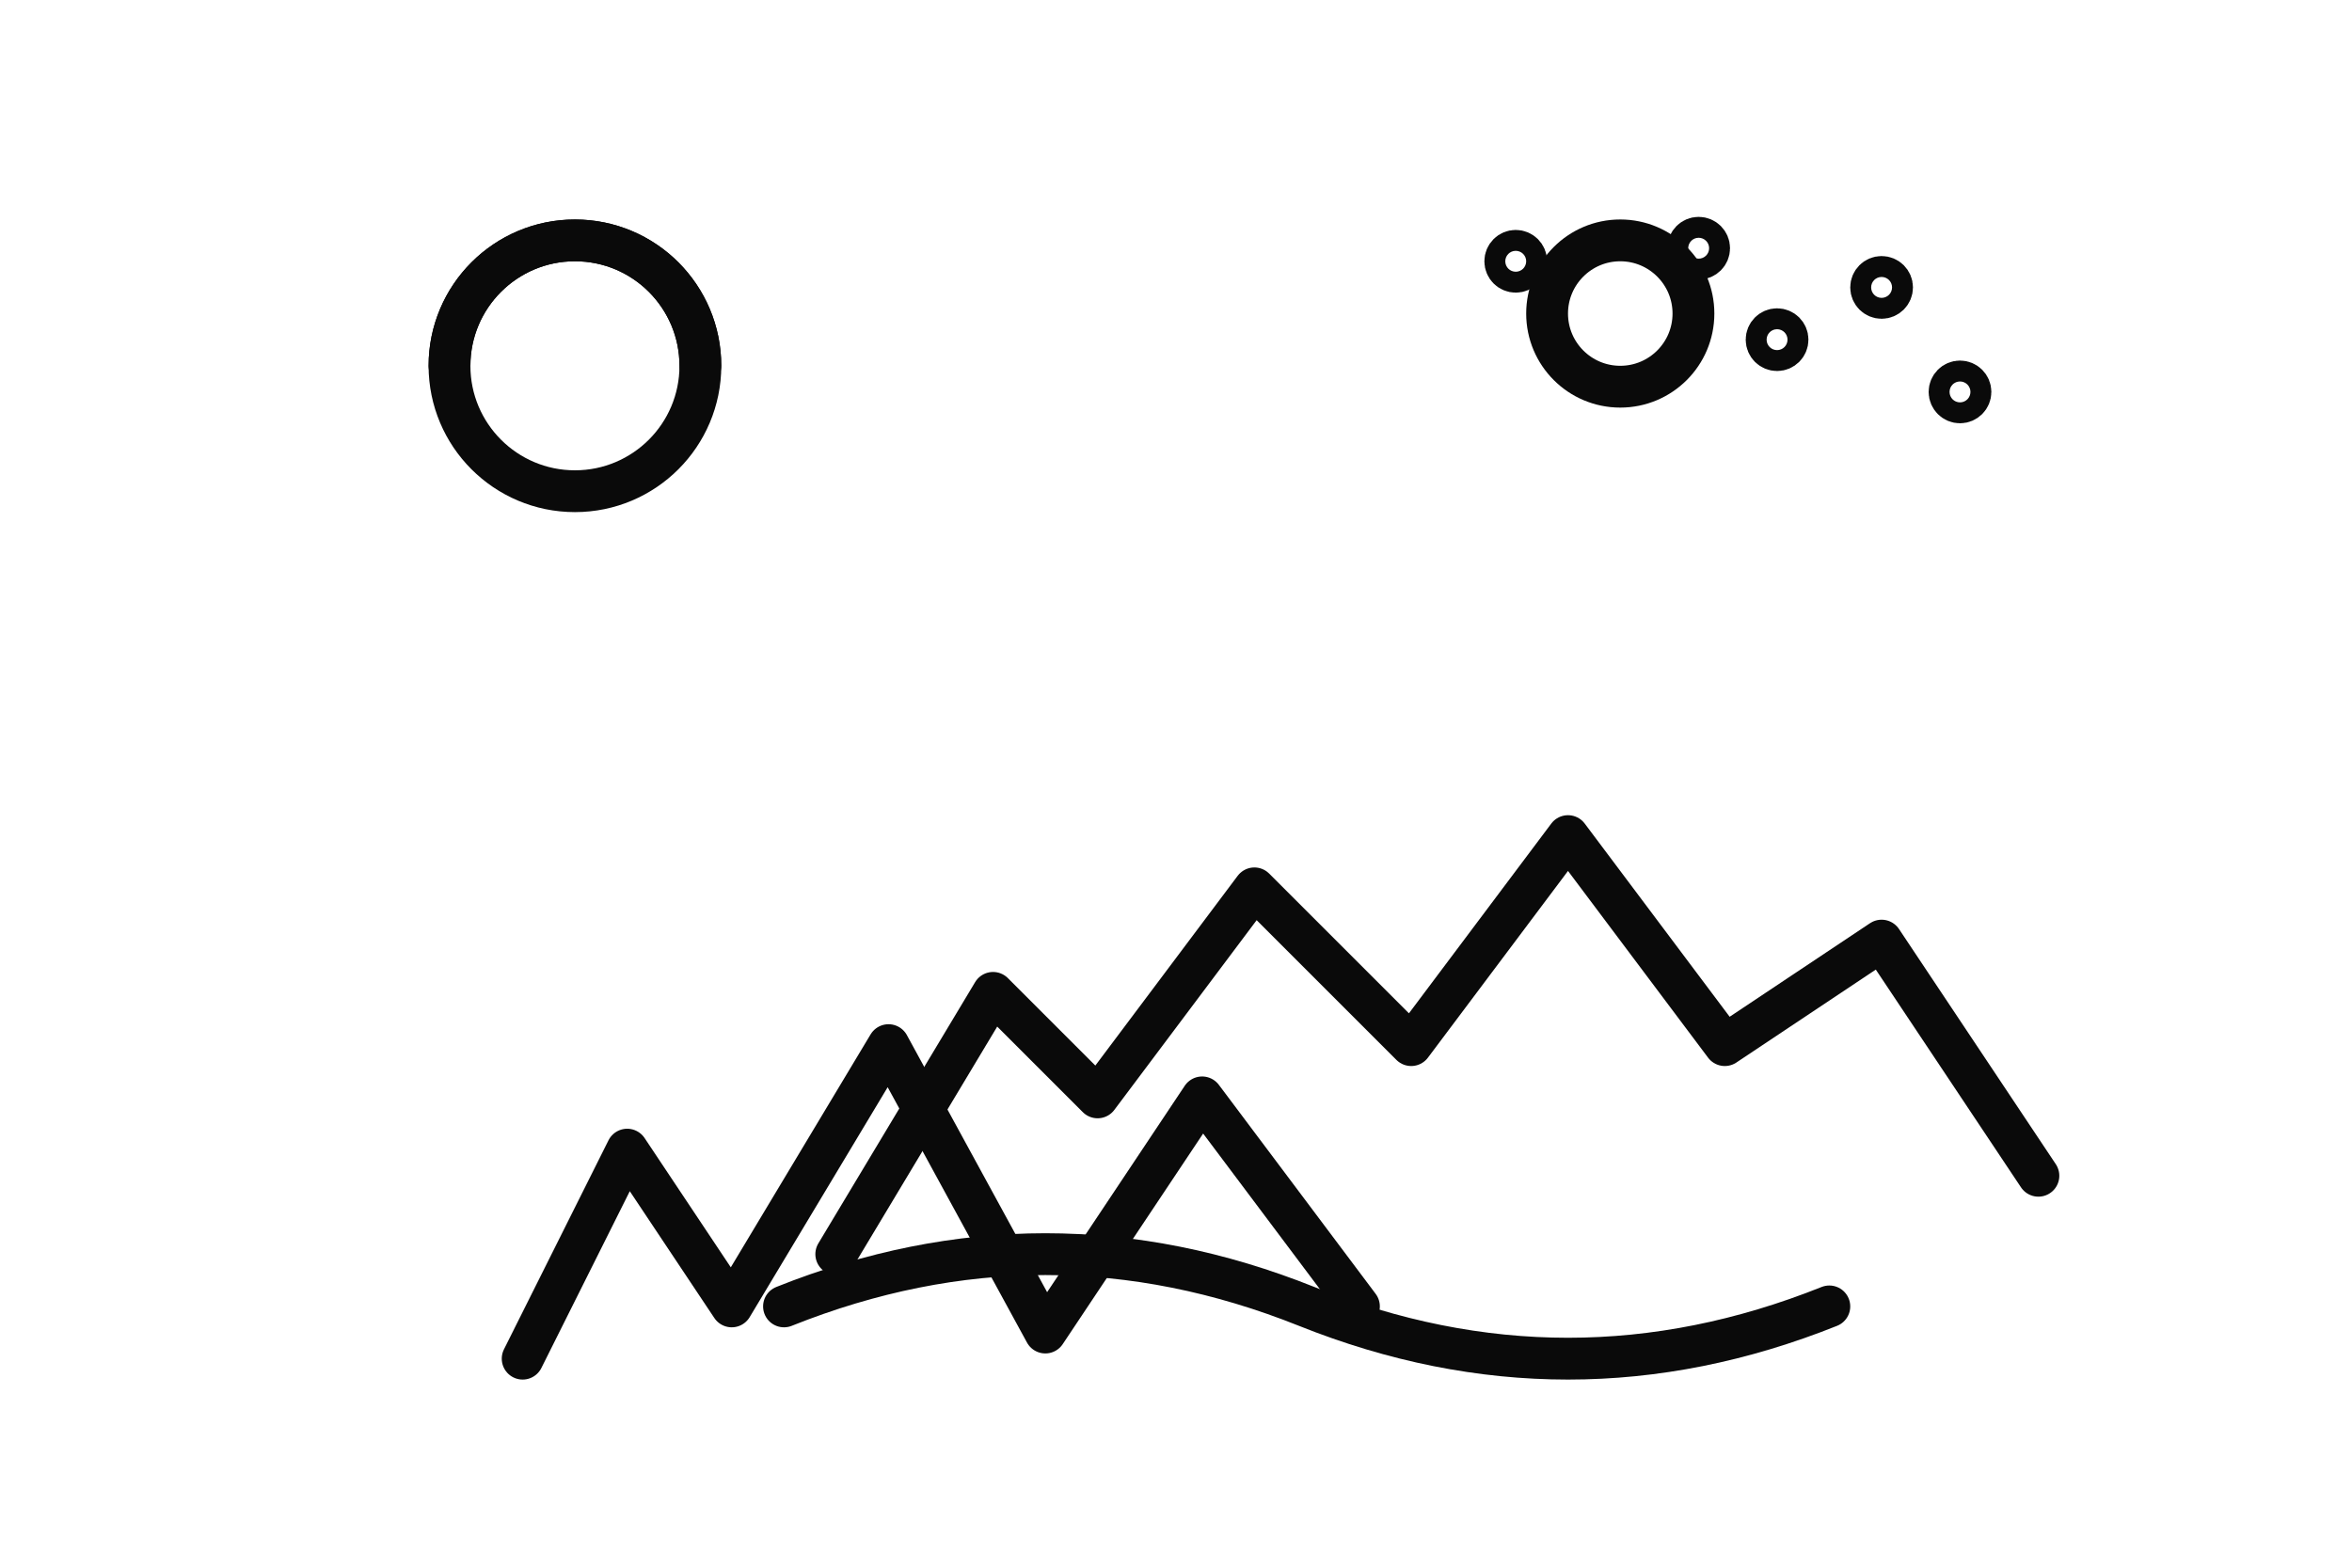
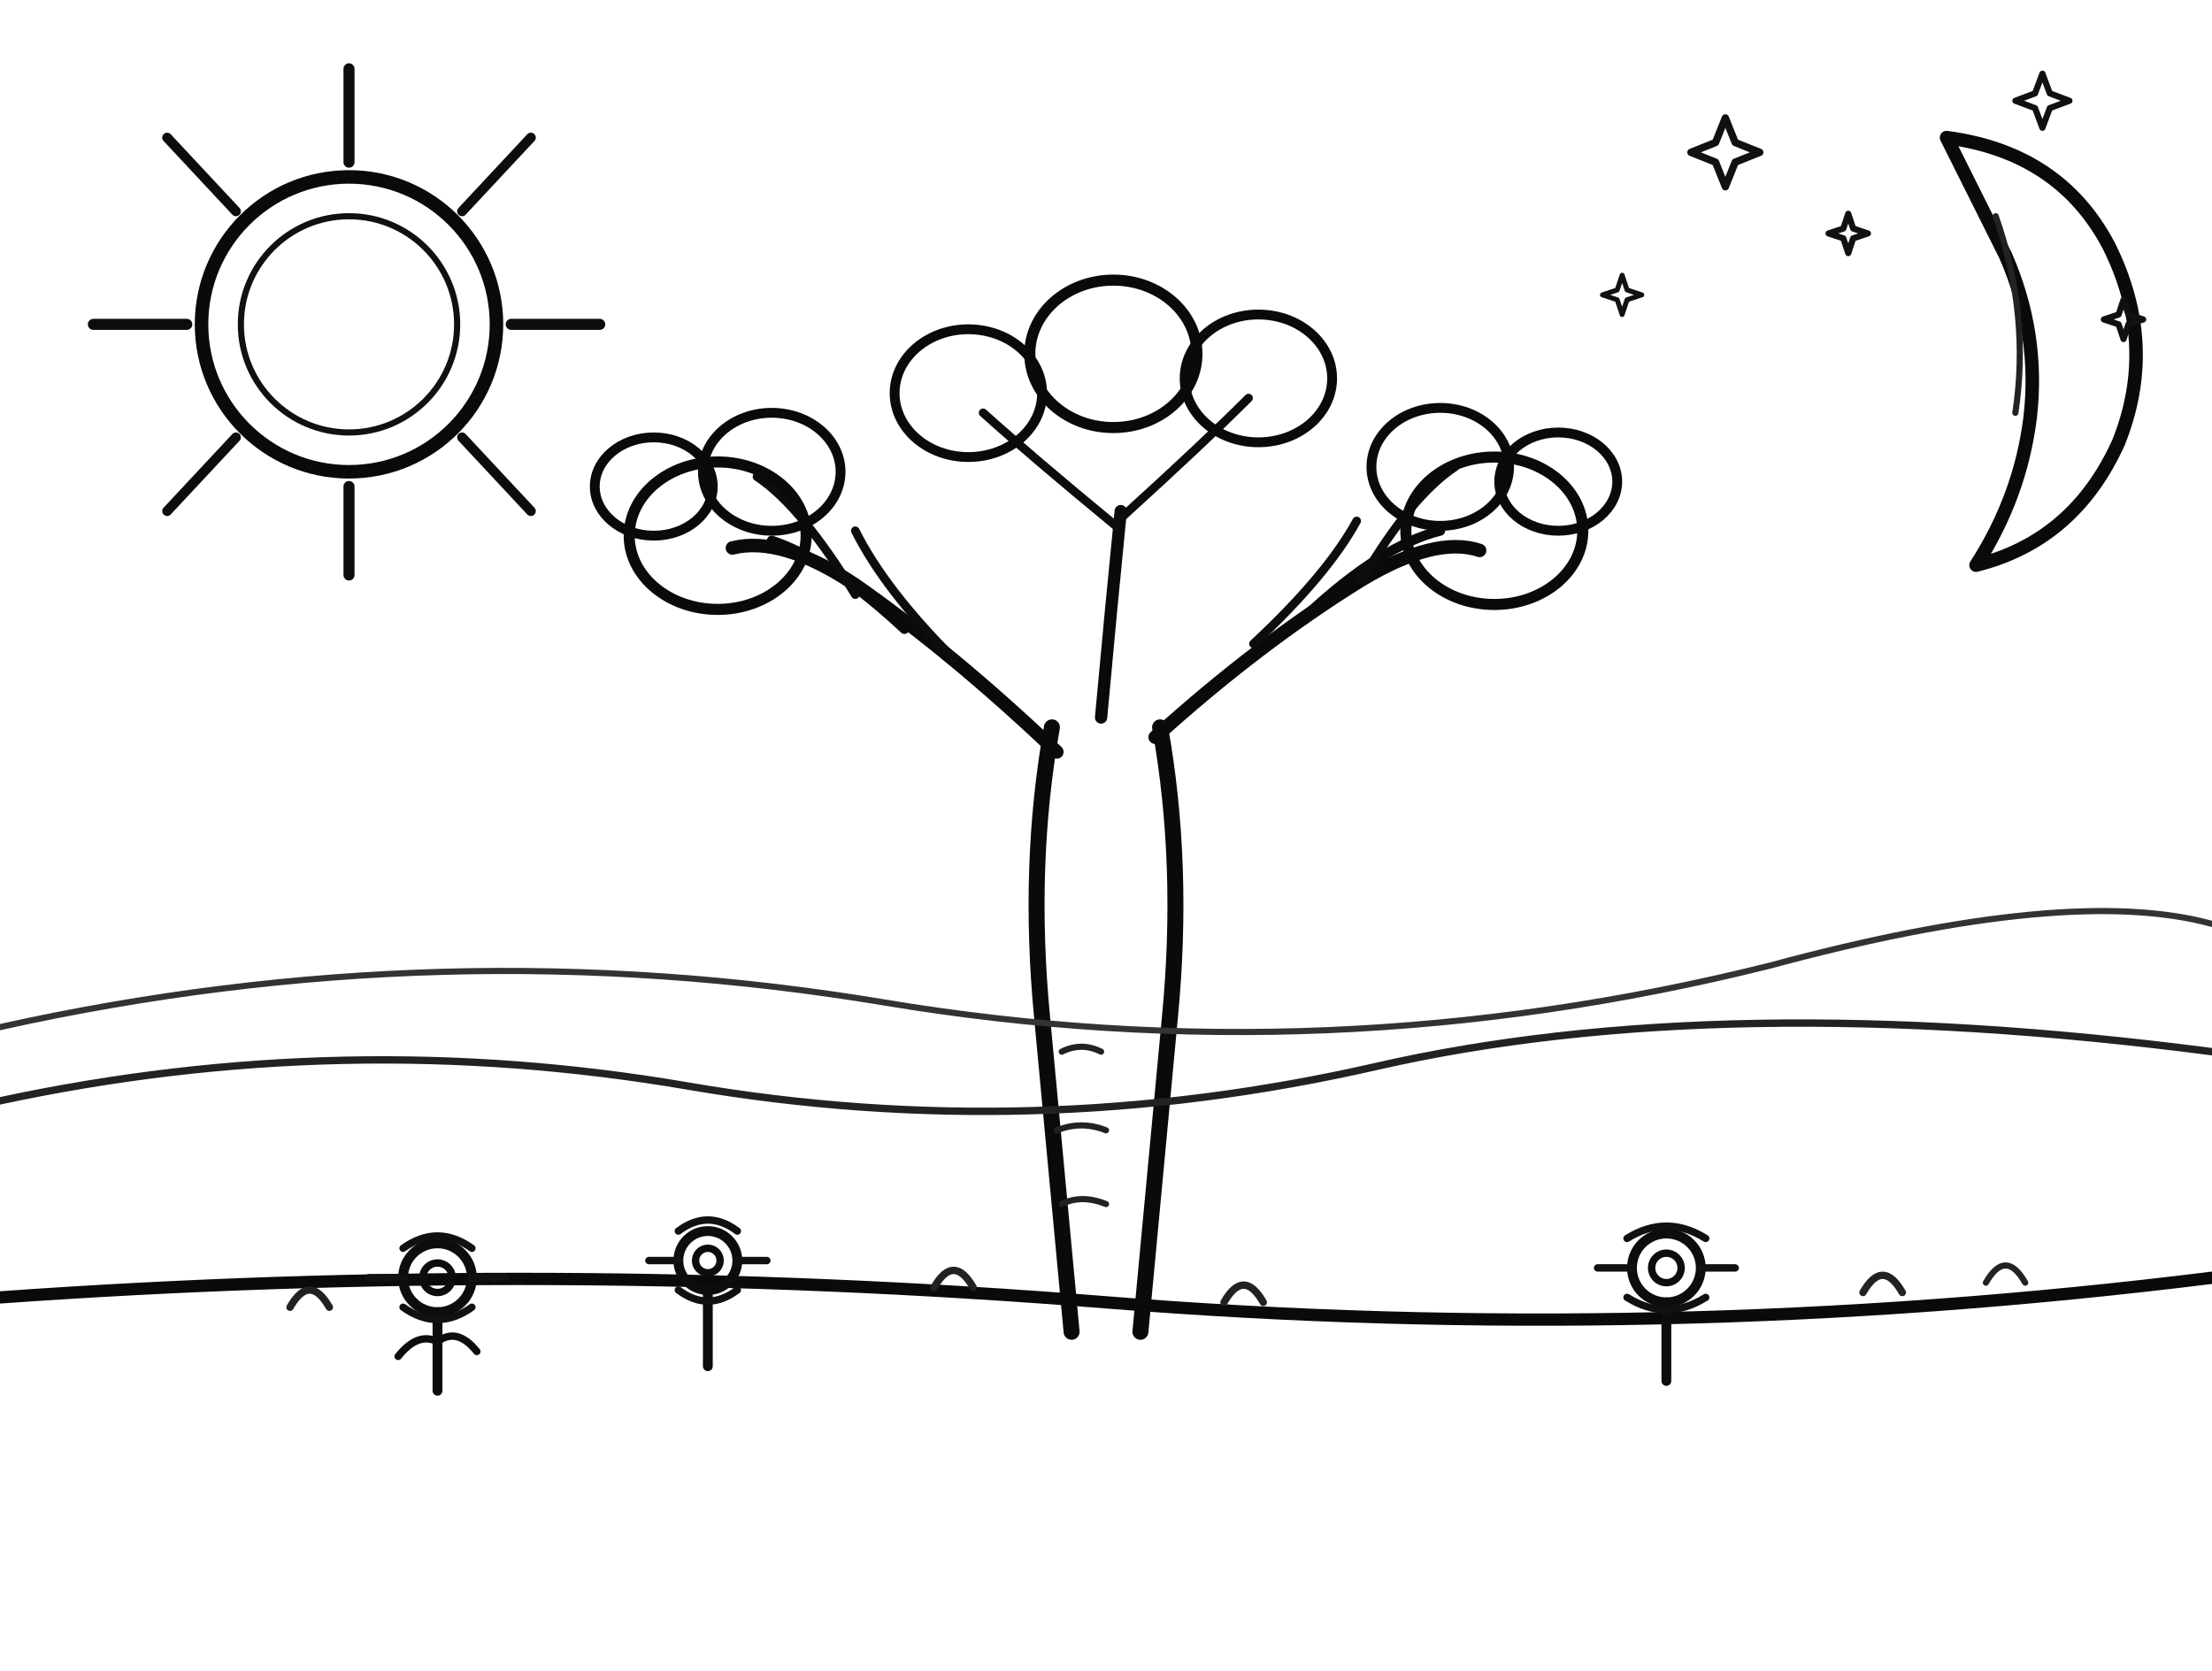
- <svg xmlns="http://www.w3.org/2000/svg" viewBox="0 0 900 600" width="900" height="600" aria-hidden="true">
-   <g fill="none" stroke="#0a0a0a" stroke-width="16" stroke-linecap="round" stroke-linejoin="round">
-     <circle cx="220" cy="140" r="48" />
-     <path d="M172 140 A48 48 0 0 1 268 140" />
-     <circle cx="620" cy="120" r="28" />
-     <circle cx="580" cy="100" r="4" />
-     <circle cx="650" cy="95" r="4" />
-     <circle cx="680" cy="130" r="4" />
-     <circle cx="720" cy="110" r="4" />
-     <circle cx="750" cy="150" r="4" />
-     <path d="M320 480 L380 380 L420 420 L480 340 L540 400 L600 320 L660 400 L720 360 L780 450" />
-     <path d="M300 500 Q400 460 500 500 Q600 540 700 500" />
-     <path d="M200 520 L240 440 L280 500 L340 400 L400 510 L460 420 L520 500" />
-   </g>
+ <svg xmlns="http://www.w3.org/2000/svg" viewBox="0 0 900 680" width="900" height="680" aria-hidden="true">
+   <circle cx="142" cy="132" r="60" fill="none" stroke="#0a0a0a" stroke-width="5.5" stroke-linecap="round" stroke-linejoin="round" />
+   <circle cx="142" cy="132" r="44" fill="none" stroke="#111" stroke-width="2.5" stroke-linecap="round" />
+   <line x1="142" y1="66" x2="142" y2="28" stroke="#0d0d0d" stroke-width="4.5" stroke-linecap="round" />
+   <line x1="142" y1="198" x2="142" y2="234" stroke="#0d0d0d" stroke-width="4.5" stroke-linecap="round" />
+   <line x1="76" y1="132" x2="38" y2="132" stroke="#0d0d0d" stroke-width="4.5" stroke-linecap="round" />
+   <line x1="208" y1="132" x2="244" y2="132" stroke="#0d0d0d" stroke-width="4.5" stroke-linecap="round" />
+   <line x1="96" y1="86" x2="68" y2="56" stroke="#0d0d0d" stroke-width="4" stroke-linecap="round" />
+   <line x1="188" y1="178" x2="216" y2="208" stroke="#0d0d0d" stroke-width="4" stroke-linecap="round" />
+   <line x1="188" y1="86" x2="216" y2="56" stroke="#0d0d0d" stroke-width="4" stroke-linecap="round" />
+   <line x1="96" y1="178" x2="68" y2="208" stroke="#0d0d0d" stroke-width="4" stroke-linecap="round" />
+   <path d="M792,56 Q838,62 858,100 Q878,140 862,180 Q844,220 804,230 Q822,202 826,170 Q830,136 816,104 Q802,76 792,56" fill="none" stroke="#0a0a0a" stroke-width="5.5" stroke-linecap="round" stroke-linejoin="round" />
+   <path d="M812,88 Q826,128 820,168" fill="none" stroke="#222" stroke-width="2.5" stroke-linecap="round" />
+   <path d="M698,58 L702,48 L706,58 L716,62 L706,66 L702,76 L698,66 L688,62 Z" fill="none" stroke="#111" stroke-width="3" stroke-linejoin="round" />
+   <path d="M828,38 L831,30 L834,38 L842,41 L834,44 L831,52 L828,44 L820,41 Z" fill="none" stroke="#111" stroke-width="2.5" stroke-linejoin="round" />
+   <path d="M750,93 L752,87 L754,93 L760,95 L754,97 L752,103 L750,97 L744,95 Z" fill="none" stroke="#111" stroke-width="2.5" stroke-linejoin="round" />
+   <path d="M862,128 L864,122 L866,128 L872,130 L866,132 L864,138 L862,132 L856,130 Z" fill="none" stroke="#111" stroke-width="2.5" stroke-linejoin="round" />
+   <path d="M658,118 L660,112 L662,118 L668,120 L662,122 L660,128 L658,122 L652,120 Z" fill="none" stroke="#111" stroke-width="2" stroke-linejoin="round" />
+   <path d="M436,542 Q430,478 424,414 Q418,352 428,296" fill="none" stroke="#0a0a0a" stroke-width="6.5" stroke-linecap="round" stroke-linejoin="round" />
+   <path d="M464,542 Q470,478 476,414 Q482,352 472,296" fill="none" stroke="#0a0a0a" stroke-width="6.5" stroke-linecap="round" stroke-linejoin="round" />
+   <path d="M432,428 Q440,424 448,428" fill="none" stroke="#222" stroke-width="2.5" stroke-linecap="round" />
+   <path d="M430,460 Q440,456 450,460" fill="none" stroke="#222" stroke-width="2.5" stroke-linecap="round" />
+   <path d="M432,490 Q440,486 450,490" fill="none" stroke="#222" stroke-width="2.5" stroke-linecap="round" />
+   <path d="M430,306 Q388,266 348,238 Q318,218 298,223" fill="none" stroke="#0a0a0a" stroke-width="5.5" stroke-linecap="round" stroke-linejoin="round" />
+   <path d="M470,300 Q512,262 554,236 Q584,218 602,224" fill="none" stroke="#0a0a0a" stroke-width="5.5" stroke-linecap="round" stroke-linejoin="round" />
+   <path d="M448,292 Q452,248 456,208" fill="none" stroke="#0a0a0a" stroke-width="5" stroke-linecap="round" stroke-linejoin="round" />
+   <path d="M368,256 Q338,228 314,220" fill="none" stroke="#0a0a0a" stroke-width="4" stroke-linecap="round" stroke-linejoin="round" />
+   <path d="M348,242 Q326,206 308,194" fill="none" stroke="#0d0d0d" stroke-width="3.5" stroke-linecap="round" stroke-linejoin="round" />
+   <path d="M388,268 Q360,240 348,216" fill="none" stroke="#0d0d0d" stroke-width="3.5" stroke-linecap="round" stroke-linejoin="round" />
+   <path d="M532,250 Q562,222 586,216" fill="none" stroke="#0a0a0a" stroke-width="4" stroke-linecap="round" stroke-linejoin="round" />
+   <path d="M554,236 Q574,202 592,190" fill="none" stroke="#0d0d0d" stroke-width="3.5" stroke-linecap="round" stroke-linejoin="round" />
+   <path d="M510,262 Q540,234 552,212" fill="none" stroke="#0d0d0d" stroke-width="3.5" stroke-linecap="round" stroke-linejoin="round" />
+   <path d="M454,214 Q420,186 400,168" fill="none" stroke="#0d0d0d" stroke-width="3.5" stroke-linecap="round" stroke-linejoin="round" />
+   <path d="M457,210 Q490,180 508,162" fill="none" stroke="#0d0d0d" stroke-width="3.5" stroke-linecap="round" stroke-linejoin="round" />
+   <ellipse cx="292" cy="218" rx="36" ry="30" fill="none" stroke="#0a0a0a" stroke-width="4.5" stroke-linecap="round" />
+   <ellipse cx="314" cy="192" rx="28" ry="24" fill="none" stroke="#0a0a0a" stroke-width="4" stroke-linecap="round" />
+   <ellipse cx="266" cy="198" rx="24" ry="20" fill="none" stroke="#0a0a0a" stroke-width="4" stroke-linecap="round" />
+   <ellipse cx="608" cy="216" rx="36" ry="30" fill="none" stroke="#0a0a0a" stroke-width="4.5" stroke-linecap="round" />
+   <ellipse cx="586" cy="190" rx="28" ry="24" fill="none" stroke="#0a0a0a" stroke-width="4" stroke-linecap="round" />
+   <ellipse cx="634" cy="196" rx="24" ry="20" fill="none" stroke="#0a0a0a" stroke-width="4" stroke-linecap="round" />
+   <ellipse cx="394" cy="160" rx="30" ry="26" fill="none" stroke="#0a0a0a" stroke-width="4" stroke-linecap="round" />
+   <ellipse cx="512" cy="154" rx="30" ry="26" fill="none" stroke="#0a0a0a" stroke-width="4" stroke-linecap="round" />
+   <ellipse cx="453" cy="144" rx="34" ry="30" fill="none" stroke="#0a0a0a" stroke-width="4.5" stroke-linecap="round" />
+   <path d="M0,418 Q180,378 360,408 Q540,438 720,393 Q842,360 900,376" fill="none" stroke="#333" stroke-width="2.5" stroke-linecap="round" stroke-linejoin="round" />
+   <path d="M0,448 Q140,418 280,442 Q420,466 560,434 Q700,402 900,428" fill="none" stroke="#222" stroke-width="3" stroke-linecap="round" stroke-linejoin="round" />
+   <path d="M0,528 Q225,512 450,530 Q675,548 900,520" fill="none" stroke="#0a0a0a" stroke-width="5" stroke-linecap="round" stroke-linejoin="round" />
+   <circle cx="178" cy="520" r="14" fill="none" stroke="#0d0d0d" stroke-width="4" />
+   <circle cx="178" cy="520" r="6" fill="none" stroke="#0d0d0d" stroke-width="3" />
+   <line x1="178" y1="534" x2="178" y2="566" stroke="#0d0d0d" stroke-width="4" stroke-linecap="round" />
+   <path d="M164,508 Q178,498 192,508" fill="none" stroke="#111" stroke-width="3" stroke-linecap="round" />
+   <path d="M164,532 Q178,542 192,532" fill="none" stroke="#111" stroke-width="3" stroke-linecap="round" />
+   <line x1="164" y1="520" x2="150" y2="520" stroke="#111" stroke-width="3" stroke-linecap="round" />
+   <line x1="192" y1="520" x2="206" y2="520" stroke="#111" stroke-width="3" stroke-linecap="round" />
+   <path d="M162,552 Q170,542 178,546" fill="none" stroke="#0d0d0d" stroke-width="3" stroke-linecap="round" />
+   <path d="M194,550 Q186,540 178,546" fill="none" stroke="#0d0d0d" stroke-width="3" stroke-linecap="round" />
+   <circle cx="288" cy="513" r="12" fill="none" stroke="#0d0d0d" stroke-width="4" />
+   <circle cx="288" cy="513" r="5" fill="none" stroke="#0d0d0d" stroke-width="3" />
+   <line x1="288" y1="525" x2="288" y2="556" stroke="#0d0d0d" stroke-width="4" stroke-linecap="round" />
+   <path d="M276,501 Q288,492 300,501" fill="none" stroke="#111" stroke-width="3" stroke-linecap="round" />
+   <path d="M276,525 Q288,534 300,525" fill="none" stroke="#111" stroke-width="3" stroke-linecap="round" />
+   <line x1="276" y1="513" x2="264" y2="513" stroke="#111" stroke-width="3" stroke-linecap="round" />
+   <line x1="300" y1="513" x2="312" y2="513" stroke="#111" stroke-width="3" stroke-linecap="round" />
+   <circle cx="678" cy="516" r="14" fill="none" stroke="#0d0d0d" stroke-width="4" />
+   <circle cx="678" cy="516" r="6" fill="none" stroke="#0d0d0d" stroke-width="3" />
+   <line x1="678" y1="530" x2="678" y2="562" stroke="#0d0d0d" stroke-width="4" stroke-linecap="round" />
+   <path d="M662,504 Q678,494 694,504" fill="none" stroke="#111" stroke-width="3" stroke-linecap="round" />
+   <path d="M662,528 Q678,538 694,528" fill="none" stroke="#111" stroke-width="3" stroke-linecap="round" />
+   <line x1="664" y1="516" x2="650" y2="516" stroke="#111" stroke-width="3" stroke-linecap="round" />
+   <line x1="692" y1="516" x2="706" y2="516" stroke="#111" stroke-width="3" stroke-linecap="round" />
+   <path d="M118,532 Q126,518 134,532" fill="none" stroke="#222" stroke-width="3" stroke-linecap="round" />
+   <path d="M380,524 Q388,510 396,524" fill="none" stroke="#222" stroke-width="3" stroke-linecap="round" />
+   <path d="M498,530 Q506,516 514,530" fill="none" stroke="#222" stroke-width="3" stroke-linecap="round" />
+   <path d="M758,526 Q766,512 774,526" fill="none" stroke="#222" stroke-width="3" stroke-linecap="round" />
+   <path d="M808,522 Q816,508 824,522" fill="none" stroke="#222" stroke-width="2.5" stroke-linecap="round" />
</svg>
